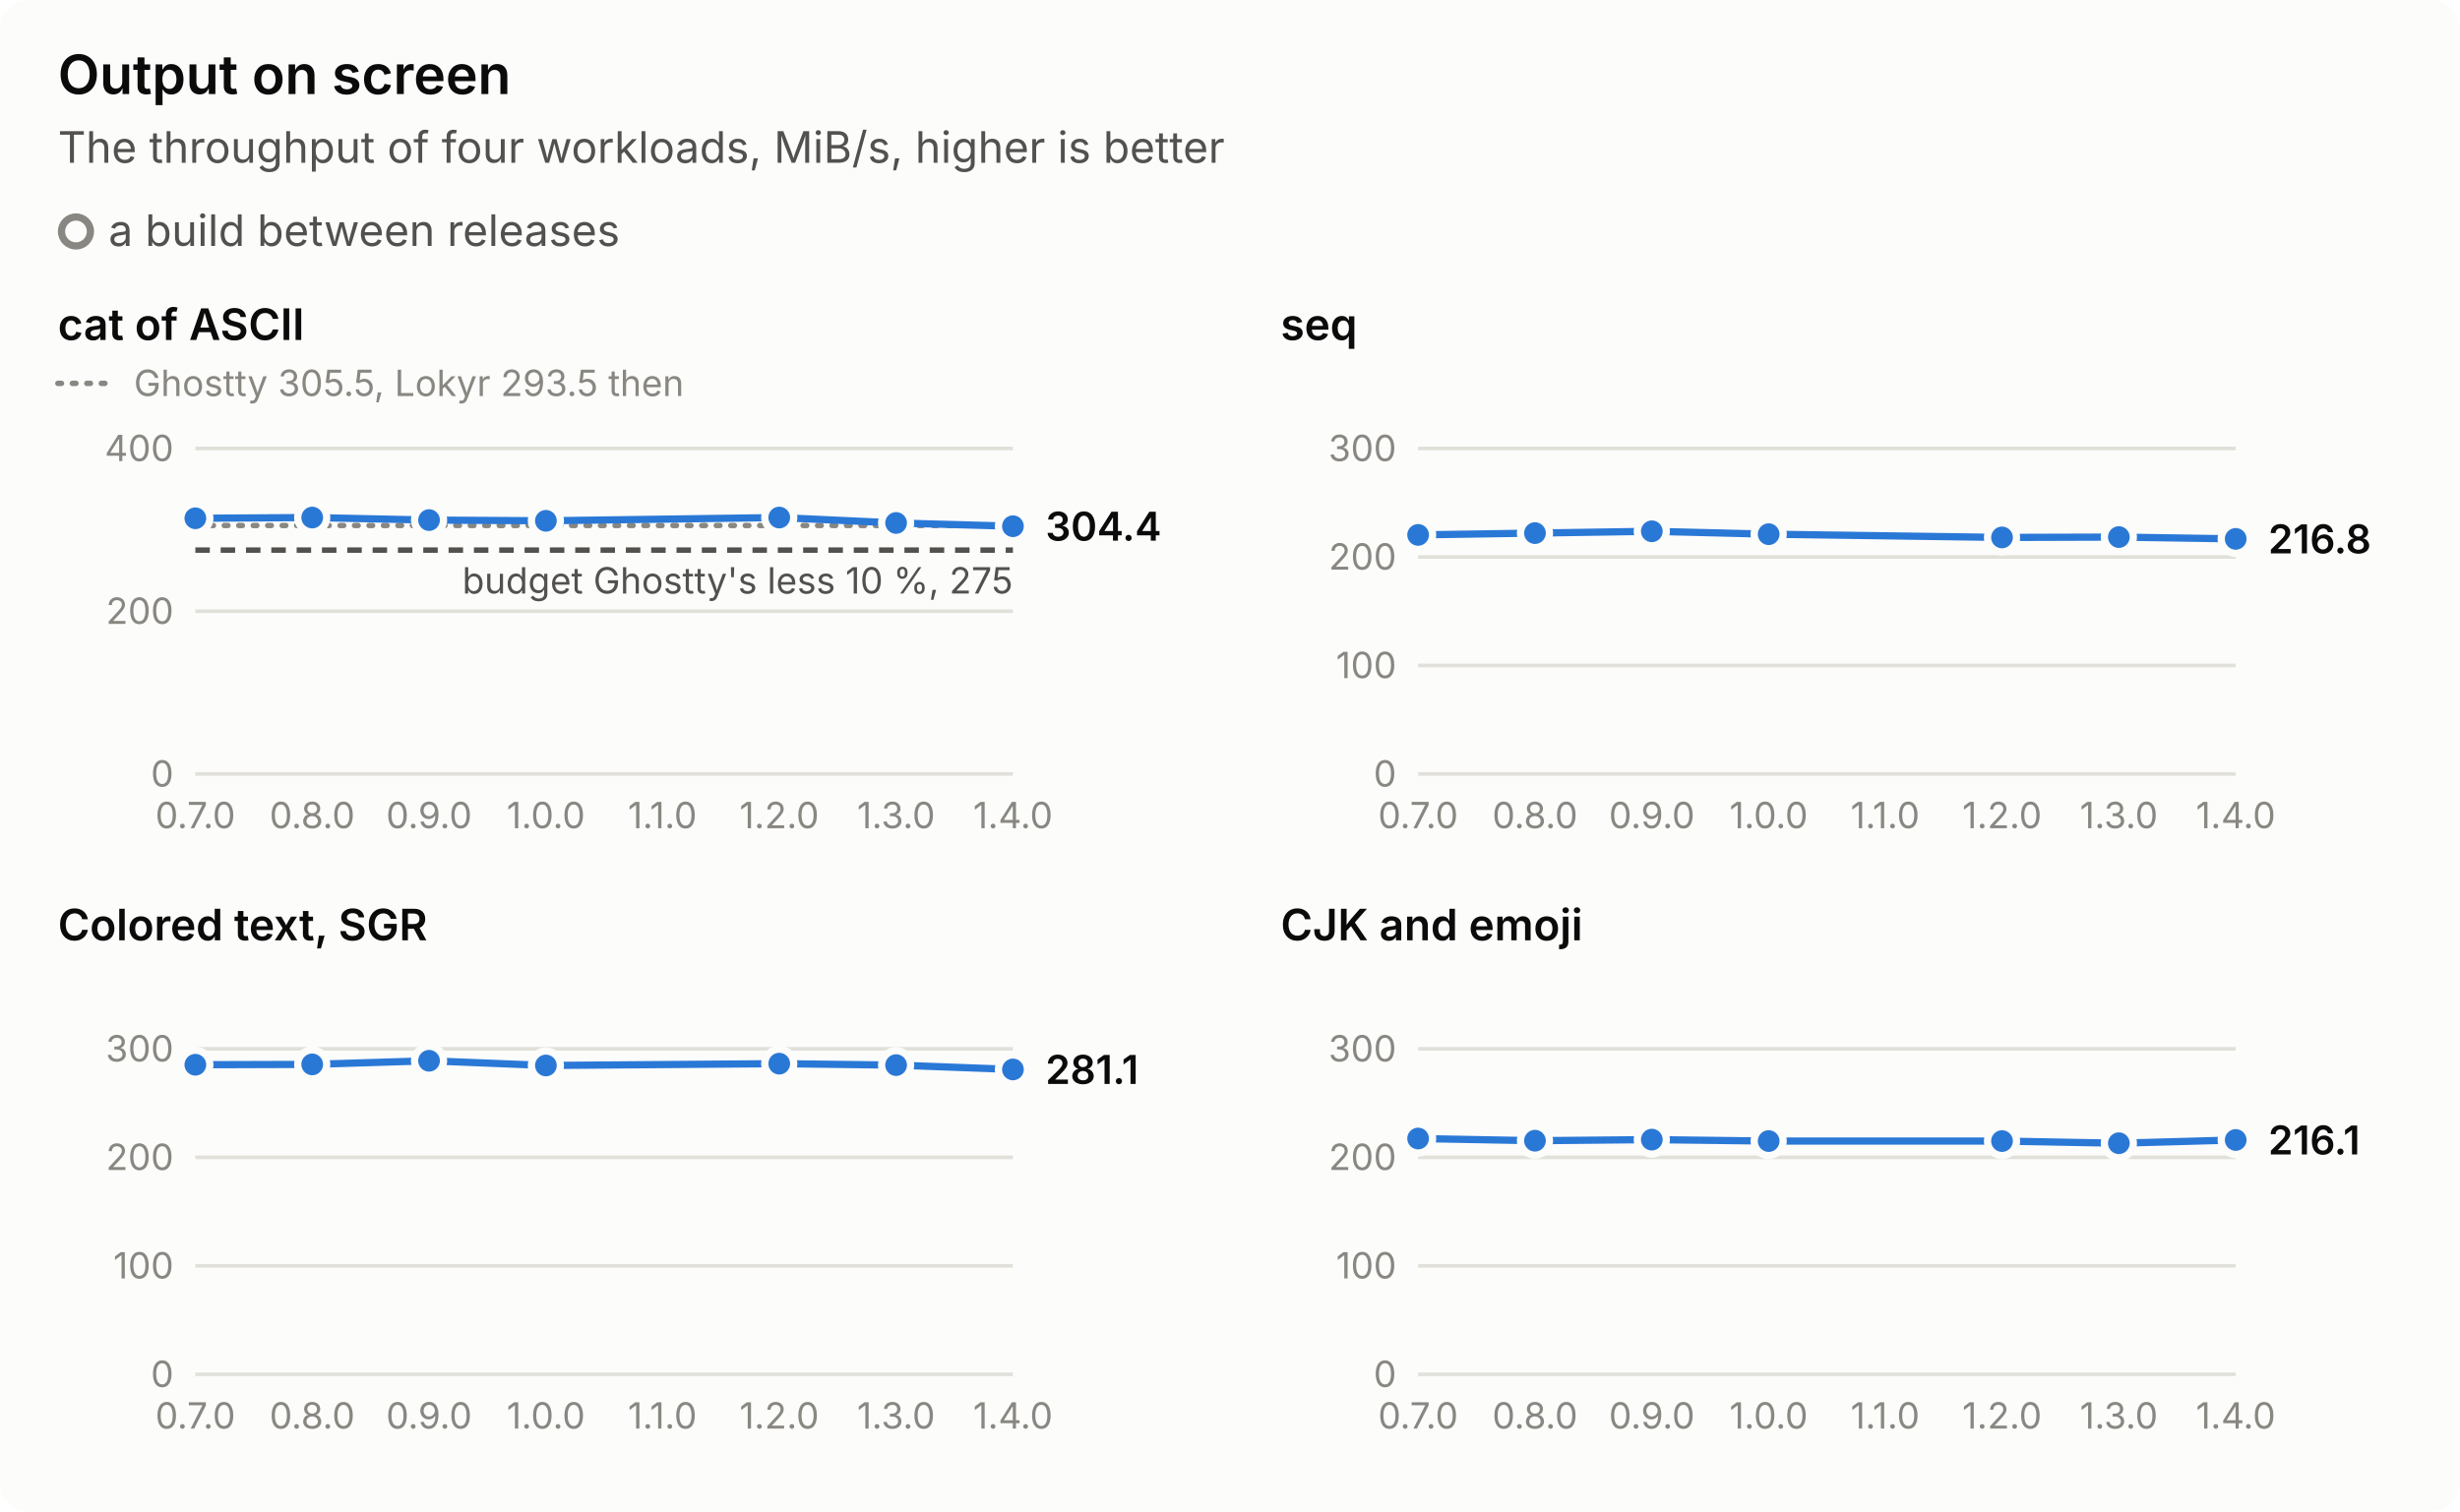
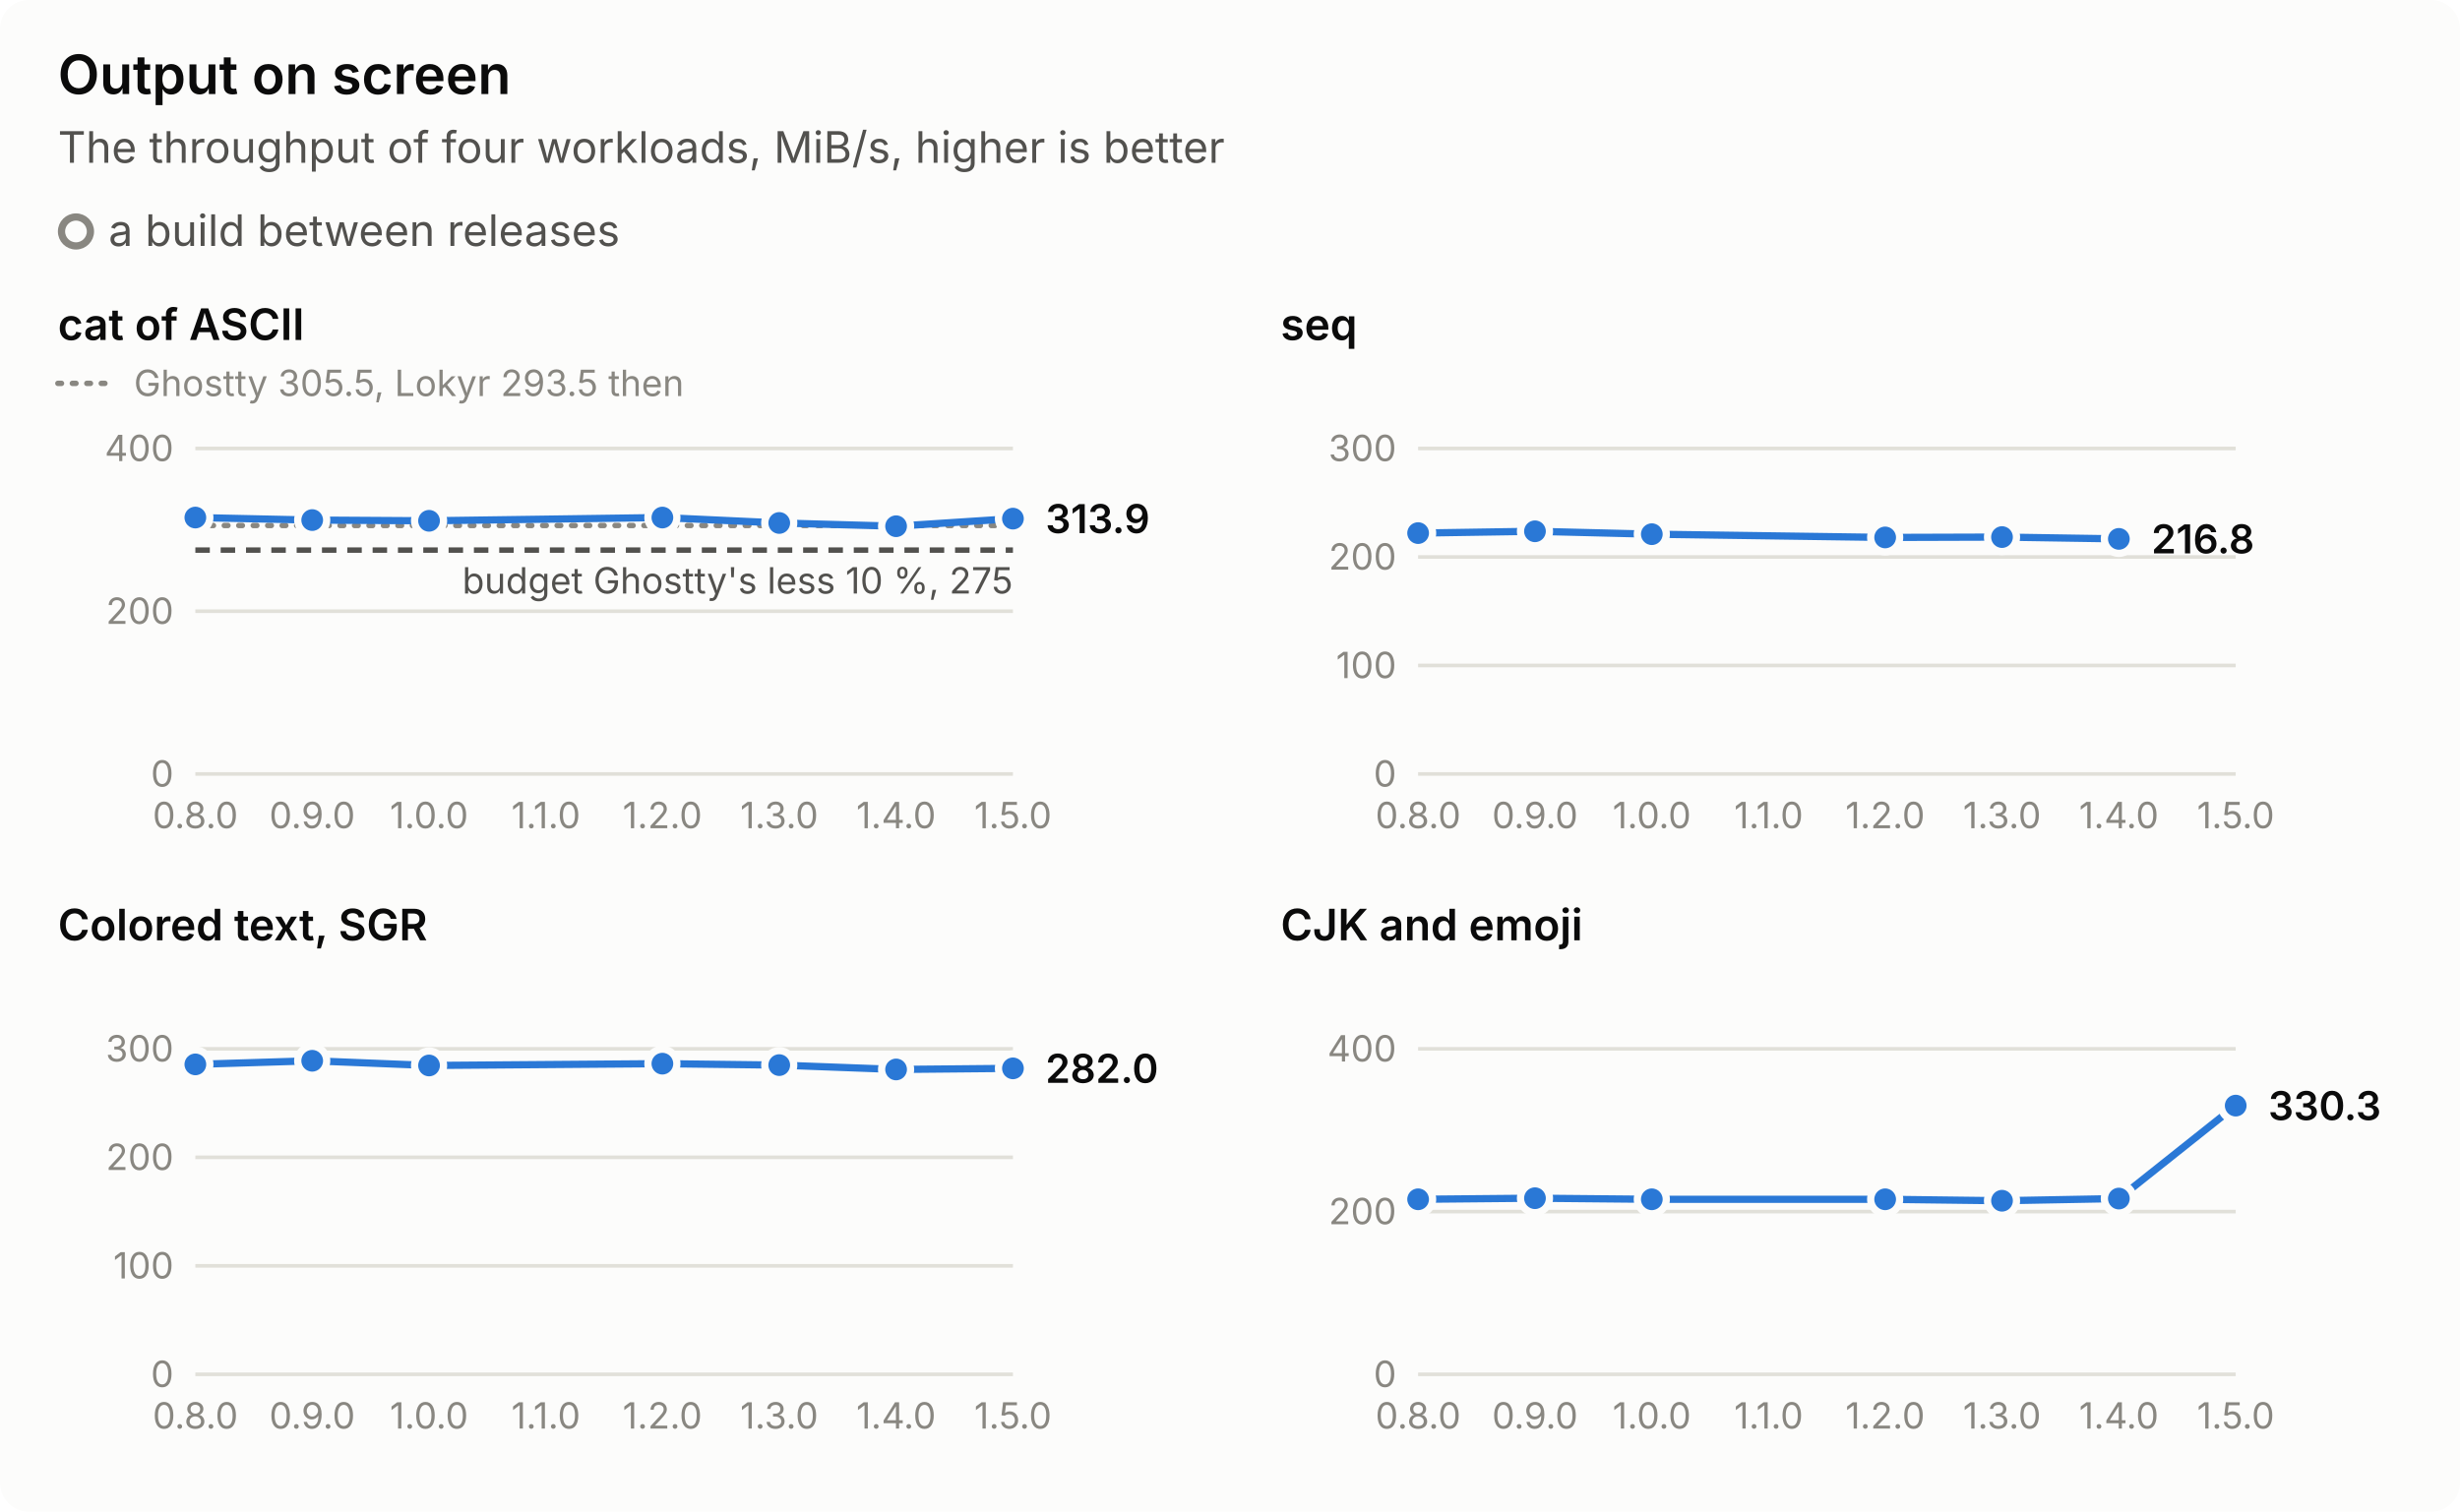
<svg xmlns="http://www.w3.org/2000/svg" class="chart" data-chart="trends" width="680" height="418" viewBox="0 0 680 418" role="img" aria-label="Output on screen">
  <style>
  .chart .surface { fill: #fcfcfb; }
  .chart .primary { fill: #0b0b0b; }
  .chart .secondary { fill: #52514e; }
  .chart .muted { fill: #898781; }
  .chart .grid { stroke: #e1e0d9; }
  .chart .base { stroke: #c3c2b7; }
  .chart .accent { fill: #2a78d6; }
  .chart .context { fill: #898781; }
  .chart .accent-line { stroke: #2a78d6; }
  .chart .context-line { stroke: #898781; }
  .chart .second { fill: #eb6834; }
  .chart .second-line { stroke: #eb6834; }
  .chart .ring { stroke: #fcfcfb; }
  .chart .budget { stroke: #52514e; }
  .chart .column.on { fill: #2a78d6; fill-opacity: 0.08; }
  .chart text { font-family: system-ui, -apple-system, "Segoe UI", sans-serif; }
  .chart .tick { font-variant-numeric: tabular-nums; }
  .chart .column { fill: transparent; }
  .chart.hide-0 .s0, .chart.hide-1 .s1 { display: none; }
  .chart.hide-0 .legend-item[data-series="0"], .chart.hide-1 .legend-item[data-series="1"] { opacity: 0.4; }
  @media (prefers-color-scheme: dark) {
    .chart .surface { fill: #1a1a19; }
    .chart .primary { fill: #f0efec; }
    .chart .secondary { fill: #c3c2b7; }
    .chart .muted { fill: #898781; }
    .chart .grid { stroke: #2c2c2a; }
    .chart .base { stroke: #383835; }
    .chart .accent { fill: #3987e5; }
    .chart .context { fill: #6f6e69; }
    .chart .accent-line { stroke: #3987e5; }
    .chart .context-line { stroke: #6f6e69; }
    .chart .second { fill: #d95926; }
    .chart .second-line { stroke: #d95926; }
    .chart .ring { stroke: #1a1a19; }
    .chart .budget { stroke: #c3c2b7; }
    .chart .column.on { fill: #3987e5; fill-opacity: 0.16; }
  }
  .chart.dark .surface { fill: #1a1a19; }
  .chart.dark .primary { fill: #f0efec; }
  .chart.dark .secondary { fill: #c3c2b7; }
  .chart.dark .muted { fill: #898781; }
  .chart.dark .grid { stroke: #2c2c2a; }
  .chart.dark .base { stroke: #383835; }
  .chart.dark .accent { fill: #3987e5; }
  .chart.dark .context { fill: #6f6e69; }
  .chart.dark .accent-line { stroke: #3987e5; }
  .chart.dark .context-line { stroke: #6f6e69; }
  .chart.dark .second { fill: #d95926; }
  .chart.dark .second-line { stroke: #d95926; }
  .chart.dark .ring { stroke: #1a1a19; }
  .chart.dark .budget { stroke: #c3c2b7; }
  .chart.dark .column.on { fill: #3987e5; fill-opacity: 0.16; }
</style>
  <rect class="surface" width="680" height="418" rx="8" />
  <text class="primary" x="16" y="26" font-size="15" font-weight="600">Output on screen</text>
  <text class="secondary" x="16" y="45" font-size="12">The throughput of four workloads, MiB/s, higher is better</text>
  <circle class="surface context-line" cx="21" cy="64" r="4" stroke-width="2" />
  <text class="secondary" x="30" y="68" font-size="12">a build between releases</text>
  <g class="panel" data-title="cat of ASCII" data-unit="MiB/s" data-digits="1" data-budget="275" data-better="higher">
    <text class="primary" x="16.0" y="94" font-size="12" font-weight="600">cat of ASCII</text>
    <line class="grid" x1="54.0" y1="214.0" x2="280.0" y2="214.0" stroke-width="1" />
    <text class="muted tick" x="48.0" y="217.5" font-size="10" text-anchor="end">0</text>
    <line class="grid" x1="54.0" y1="169.0" x2="280.0" y2="169.0" stroke-width="1" />
    <text class="muted tick" x="48.0" y="172.5" font-size="10" text-anchor="end">200</text>
    <line class="grid" x1="54.0" y1="124.0" x2="280.0" y2="124.0" stroke-width="1" />
    <text class="muted tick" x="48.0" y="127.5" font-size="10" text-anchor="end">400</text>
-     <text class="muted" x="54.0" y="229.0" font-size="10" text-anchor="middle">0.7.0</text>
-     <text class="muted" x="86.3" y="229.0" font-size="10" text-anchor="middle">0.8.0</text>
-     <text class="muted" x="118.6" y="229.0" font-size="10" text-anchor="middle">0.9.0</text>
-     <text class="muted" x="150.9" y="229.0" font-size="10" text-anchor="middle">1.0.0</text>
-     <text class="muted" x="183.1" y="229.0" font-size="10" text-anchor="middle">1.1.0</text>
-     <text class="muted" x="215.4" y="229.0" font-size="10" text-anchor="middle">1.2.0</text>
-     <text class="muted" x="247.7" y="229.0" font-size="10" text-anchor="middle">1.3.0</text>
-     <text class="muted" x="280.0" y="229.0" font-size="10" text-anchor="middle">1.4.0</text>
-     <rect class="column" x="44.0" y="118.0" width="26.1" height="116" data-release="0.7.0" data-index="0" data-report="ab-F3-77.md" />
-     <rect class="column" x="70.1" y="118.0" width="32.3" height="116" data-release="0.8.0" data-index="1" data-report="ab-F4-25.md" />
-     <rect class="column" x="102.4" y="118.0" width="32.3" height="116" data-release="0.9.0" data-index="2" data-report="ab-F4-42.md" />
-     <rect class="column" x="134.7" y="118.0" width="32.3" height="116" data-release="1.0.0" data-index="3" data-report="ab-F3-85.md" />
-     <rect class="column" x="167.0" y="118.0" width="32.3" height="116" data-release="1.1.0" data-index="4" data-report="ab-F3b-20.md" />
-     <rect class="column" x="199.3" y="118.0" width="32.3" height="116" data-release="1.2.0" data-index="5" data-report="ab-F3b-29.md" />
-     <rect class="column" x="231.6" y="118.0" width="32.3" height="116" data-release="1.3.0" data-index="6" data-report="ab-F5a-17.md" />
-     <rect class="column" x="263.9" y="118.0" width="26.1" height="116" data-release="1.4.0" data-index="7" data-report="ab-F5a-78.md" />
+     <text class="muted" x="54.0" y="229.0" font-size="10" text-anchor="middle">0.8.0</text>
+     <text class="muted" x="86.3" y="229.0" font-size="10" text-anchor="middle">0.9.0</text>
+     <text class="muted" x="118.6" y="229.0" font-size="10" text-anchor="middle">1.0.0</text>
+     <text class="muted" x="150.9" y="229.0" font-size="10" text-anchor="middle">1.1.0</text>
+     <text class="muted" x="183.1" y="229.0" font-size="10" text-anchor="middle">1.2.0</text>
+     <text class="muted" x="215.4" y="229.0" font-size="10" text-anchor="middle">1.3.0</text>
+     <text class="muted" x="247.7" y="229.0" font-size="10" text-anchor="middle">1.4.0</text>
+     <text class="muted" x="280.0" y="229.0" font-size="10" text-anchor="middle">1.5.0</text>
+     <rect class="column" x="44.0" y="118.0" width="26.1" height="116" data-release="0.8.0" data-index="0" data-report="ab-F4-25.md" />
+     <rect class="column" x="70.1" y="118.0" width="32.3" height="116" data-release="0.9.0" data-index="1" data-report="ab-F4-42.md" />
+     <rect class="column" x="102.4" y="118.0" width="32.3" height="116" data-release="1.0.0" data-index="2" data-report="ab-F3-85.md" />
+     <rect class="column" x="134.7" y="118.0" width="32.3" height="116" data-release="1.1.0" data-index="3" data-report="ab-F3b-20.md" />
+     <rect class="column" x="167.0" y="118.0" width="32.3" height="116" data-release="1.2.0" data-index="4" data-report="ab-F3b-29.md" />
+     <rect class="column" x="199.3" y="118.0" width="32.3" height="116" data-release="1.3.0" data-index="5" data-report="ab-F5a-17.md" />
+     <rect class="column" x="231.6" y="118.0" width="32.3" height="116" data-release="1.4.0" data-index="6" data-report="ab-F5a-78.md" />
+     <rect class="column" x="263.9" y="118.0" width="26.1" height="116" data-release="1.5.0" data-index="7" data-report="ab-F5b-20.md" />
    <line class="budget" x1="54.0" y1="152.1" x2="280.0" y2="152.1" stroke-width="1.5" stroke-dasharray="4 3" />
    <text class="secondary" x="280.0" y="164.1" font-size="10" text-anchor="end">budget Ghostty's less 10 %, 275</text>
    <line class="context-line s0" x1="54.0" y1="145.3" x2="280.0" y2="145.3" stroke-width="1.5" stroke-dasharray="1 3" stroke-linecap="round" />
    <line class="context-line" x1="16.0" y1="106.0" x2="31.0" y2="106.0" stroke-width="1.5" stroke-dasharray="1 3" stroke-linecap="round" />
    <text class="muted" x="37.0" y="109.5" font-size="10">Ghostty 305.5, Lokyr 293.5 then</text>
-     <line class="accent-line s0" x1="54.0" y1="143.3" x2="86.3" y2="143.1" stroke-width="2" stroke-linecap="round" />
-     <line class="accent-line s0" x1="86.3" y1="143.1" x2="118.6" y2="143.8" stroke-width="2" stroke-linecap="round" />
-     <line class="accent-line s0" x1="118.6" y1="143.8" x2="150.9" y2="144.0" stroke-width="2" stroke-linecap="round" />
-     <line class="accent-line s0" x1="150.9" y1="144.0" x2="215.4" y2="143.1" stroke-width="2" stroke-linecap="round" />
-     <line class="accent-line s0" x1="215.4" y1="143.1" x2="247.7" y2="144.6" stroke-width="2" stroke-linecap="round" />
-     <line class="accent-line s0" x1="247.7" y1="144.6" x2="280.0" y2="145.5" stroke-width="2" stroke-linecap="round" />
-     <circle class="accent ring s0" cx="54.0" cy="143.3" r="4" stroke-width="2" data-release="0.7.0" data-series="0" data-value="314.3" />
-     <circle class="accent ring s0" cx="86.3" cy="143.1" r="4" stroke-width="2" data-release="0.8.0" data-series="0" data-value="315" />
-     <circle class="accent ring s0" cx="118.6" cy="143.8" r="4" stroke-width="2" data-release="0.9.0" data-series="0" data-value="311.9" />
-     <circle class="accent ring s0" cx="150.9" cy="144.0" r="4" stroke-width="2" data-release="1.0.0" data-series="0" data-value="310.9" />
-     <circle class="accent ring s0" cx="215.4" cy="143.1" r="4" stroke-width="2" data-release="1.2.0" data-series="0" data-value="314.9" />
-     <circle class="accent ring s0" cx="247.7" cy="144.6" r="4" stroke-width="2" data-release="1.3.0" data-series="0" data-value="308.6" />
-     <circle class="accent ring s0" cx="280.0" cy="145.5" r="4" stroke-width="2" data-release="1.4.0" data-series="0" data-value="304.4" />
-     <text class="primary tick s0" x="289.0" y="149.5" font-size="11" font-weight="600">304.4</text>
+     <line class="accent-line s0" x1="54.0" y1="143.1" x2="86.3" y2="143.8" stroke-width="2" stroke-linecap="round" />
+     <line class="accent-line s0" x1="86.3" y1="143.8" x2="118.6" y2="144.0" stroke-width="2" stroke-linecap="round" />
+     <line class="accent-line s0" x1="118.6" y1="144.0" x2="183.1" y2="143.1" stroke-width="2" stroke-linecap="round" />
+     <line class="accent-line s0" x1="183.1" y1="143.1" x2="215.4" y2="144.6" stroke-width="2" stroke-linecap="round" />
+     <line class="accent-line s0" x1="215.4" y1="144.6" x2="247.7" y2="145.5" stroke-width="2" stroke-linecap="round" />
+     <line class="accent-line s0" x1="247.7" y1="145.5" x2="280.0" y2="143.4" stroke-width="2" stroke-linecap="round" />
+     <circle class="accent ring s0" cx="54.0" cy="143.1" r="4" stroke-width="2" data-release="0.8.0" data-series="0" data-value="315" />
+     <circle class="accent ring s0" cx="86.3" cy="143.8" r="4" stroke-width="2" data-release="0.9.0" data-series="0" data-value="311.9" />
+     <circle class="accent ring s0" cx="118.6" cy="144.0" r="4" stroke-width="2" data-release="1.0.0" data-series="0" data-value="310.9" />
+     <circle class="accent ring s0" cx="183.1" cy="143.1" r="4" stroke-width="2" data-release="1.2.0" data-series="0" data-value="314.9" />
+     <circle class="accent ring s0" cx="215.4" cy="144.6" r="4" stroke-width="2" data-release="1.3.0" data-series="0" data-value="308.6" />
+     <circle class="accent ring s0" cx="247.7" cy="145.5" r="4" stroke-width="2" data-release="1.4.0" data-series="0" data-value="304.4" />
+     <circle class="accent ring s0" cx="280.0" cy="143.4" r="4" stroke-width="2" data-release="1.5.0" data-series="0" data-value="313.938" />
+     <text class="primary tick s0" x="289.0" y="147.4" font-size="11" font-weight="600">313.9</text>
  </g>
  <g class="panel" data-title="seq" data-unit="MiB/s" data-digits="1">
    <text class="primary" x="354.0" y="94" font-size="12" font-weight="600">seq</text>
    <line class="grid" x1="392.0" y1="214.0" x2="618.0" y2="214.0" stroke-width="1" />
    <text class="muted tick" x="386.0" y="217.5" font-size="10" text-anchor="end">0</text>
    <line class="grid" x1="392.0" y1="184.0" x2="618.0" y2="184.0" stroke-width="1" />
    <text class="muted tick" x="386.0" y="187.5" font-size="10" text-anchor="end">100</text>
    <line class="grid" x1="392.0" y1="154.0" x2="618.0" y2="154.0" stroke-width="1" />
    <text class="muted tick" x="386.0" y="157.5" font-size="10" text-anchor="end">200</text>
    <line class="grid" x1="392.0" y1="124.0" x2="618.0" y2="124.0" stroke-width="1" />
    <text class="muted tick" x="386.0" y="127.5" font-size="10" text-anchor="end">300</text>
-     <text class="muted" x="392.0" y="229.0" font-size="10" text-anchor="middle">0.7.0</text>
-     <text class="muted" x="424.3" y="229.0" font-size="10" text-anchor="middle">0.8.0</text>
-     <text class="muted" x="456.6" y="229.0" font-size="10" text-anchor="middle">0.9.0</text>
-     <text class="muted" x="488.9" y="229.0" font-size="10" text-anchor="middle">1.0.0</text>
-     <text class="muted" x="521.1" y="229.0" font-size="10" text-anchor="middle">1.1.0</text>
-     <text class="muted" x="553.4" y="229.0" font-size="10" text-anchor="middle">1.2.0</text>
-     <text class="muted" x="585.7" y="229.0" font-size="10" text-anchor="middle">1.3.0</text>
-     <text class="muted" x="618.0" y="229.0" font-size="10" text-anchor="middle">1.4.0</text>
-     <rect class="column" x="382.0" y="118.0" width="26.1" height="116" data-release="0.7.0" data-index="0" data-report="ab-F3-77.md" />
-     <rect class="column" x="408.1" y="118.0" width="32.3" height="116" data-release="0.8.0" data-index="1" data-report="ab-F4-25.md" />
-     <rect class="column" x="440.4" y="118.0" width="32.3" height="116" data-release="0.9.0" data-index="2" data-report="ab-F4-42.md" />
-     <rect class="column" x="472.7" y="118.0" width="32.3" height="116" data-release="1.0.0" data-index="3" data-report="ab-F3-85.md" />
-     <rect class="column" x="505.0" y="118.0" width="32.3" height="116" data-release="1.1.0" data-index="4" data-report="ab-F3b-20.md" />
-     <rect class="column" x="537.3" y="118.0" width="32.3" height="116" data-release="1.2.0" data-index="5" data-report="ab-F3b-29.md" />
-     <rect class="column" x="569.6" y="118.0" width="32.3" height="116" data-release="1.3.0" data-index="6" data-report="ab-F5a-17.md" />
-     <rect class="column" x="601.9" y="118.0" width="26.1" height="116" data-release="1.4.0" data-index="7" data-report="ab-F5a-78.md" />
-     <line class="accent-line s0" x1="392.0" y1="147.9" x2="424.3" y2="147.4" stroke-width="2" stroke-linecap="round" />
-     <line class="accent-line s0" x1="424.3" y1="147.4" x2="456.6" y2="146.9" stroke-width="2" stroke-linecap="round" />
-     <line class="accent-line s0" x1="456.6" y1="146.9" x2="488.9" y2="147.7" stroke-width="2" stroke-linecap="round" />
-     <line class="accent-line s0" x1="488.9" y1="147.7" x2="553.4" y2="148.6" stroke-width="2" stroke-linecap="round" />
-     <line class="accent-line s0" x1="553.4" y1="148.6" x2="585.7" y2="148.5" stroke-width="2" stroke-linecap="round" />
-     <line class="accent-line s0" x1="585.7" y1="148.5" x2="618.0" y2="149.0" stroke-width="2" stroke-linecap="round" />
-     <circle class="accent ring s0" cx="392.0" cy="147.9" r="4" stroke-width="2" data-release="0.7.0" data-series="0" data-value="220.3" />
-     <circle class="accent ring s0" cx="424.3" cy="147.4" r="4" stroke-width="2" data-release="0.8.0" data-series="0" data-value="222.1" />
-     <circle class="accent ring s0" cx="456.6" cy="146.9" r="4" stroke-width="2" data-release="0.9.0" data-series="0" data-value="223.8" />
-     <circle class="accent ring s0" cx="488.9" cy="147.7" r="4" stroke-width="2" data-release="1.0.0" data-series="0" data-value="220.9" />
-     <circle class="accent ring s0" cx="553.4" cy="148.6" r="4" stroke-width="2" data-release="1.2.0" data-series="0" data-value="217.9" />
-     <circle class="accent ring s0" cx="585.7" cy="148.5" r="4" stroke-width="2" data-release="1.3.0" data-series="0" data-value="218.3" />
-     <circle class="accent ring s0" cx="618.0" cy="149.0" r="4" stroke-width="2" data-release="1.4.0" data-series="0" data-value="216.8" />
-     <text class="primary tick s0" x="627.0" y="153.0" font-size="11" font-weight="600">216.8</text>
+     <text class="muted" x="392.0" y="229.0" font-size="10" text-anchor="middle">0.8.0</text>
+     <text class="muted" x="424.3" y="229.0" font-size="10" text-anchor="middle">0.9.0</text>
+     <text class="muted" x="456.6" y="229.0" font-size="10" text-anchor="middle">1.0.0</text>
+     <text class="muted" x="488.9" y="229.0" font-size="10" text-anchor="middle">1.1.0</text>
+     <text class="muted" x="521.1" y="229.0" font-size="10" text-anchor="middle">1.2.0</text>
+     <text class="muted" x="553.4" y="229.0" font-size="10" text-anchor="middle">1.3.0</text>
+     <text class="muted" x="585.7" y="229.0" font-size="10" text-anchor="middle">1.4.0</text>
+     <text class="muted" x="618.0" y="229.0" font-size="10" text-anchor="middle">1.5.0</text>
+     <rect class="column" x="382.0" y="118.0" width="26.1" height="116" data-release="0.8.0" data-index="0" data-report="ab-F4-25.md" />
+     <rect class="column" x="408.1" y="118.0" width="32.3" height="116" data-release="0.9.0" data-index="1" data-report="ab-F4-42.md" />
+     <rect class="column" x="440.4" y="118.0" width="32.3" height="116" data-release="1.0.0" data-index="2" data-report="ab-F3-85.md" />
+     <rect class="column" x="472.7" y="118.0" width="32.3" height="116" data-release="1.1.0" data-index="3" data-report="ab-F3b-20.md" />
+     <rect class="column" x="505.0" y="118.0" width="32.3" height="116" data-release="1.2.0" data-index="4" data-report="ab-F3b-29.md" />
+     <rect class="column" x="537.3" y="118.0" width="32.3" height="116" data-release="1.3.0" data-index="5" data-report="ab-F5a-17.md" />
+     <rect class="column" x="569.6" y="118.0" width="32.3" height="116" data-release="1.4.0" data-index="6" data-report="ab-F5a-78.md" />
+     <rect class="column" x="601.9" y="118.0" width="26.1" height="116" data-release="1.5.0" data-index="7" data-report="ab-F5b-20.md" />
+     <line class="accent-line s0" x1="392.0" y1="147.4" x2="424.3" y2="146.9" stroke-width="2" stroke-linecap="round" />
+     <line class="accent-line s0" x1="424.3" y1="146.9" x2="456.6" y2="147.7" stroke-width="2" stroke-linecap="round" />
+     <line class="accent-line s0" x1="456.6" y1="147.7" x2="521.1" y2="148.6" stroke-width="2" stroke-linecap="round" />
+     <line class="accent-line s0" x1="521.1" y1="148.6" x2="553.4" y2="148.5" stroke-width="2" stroke-linecap="round" />
+     <line class="accent-line s0" x1="553.4" y1="148.5" x2="585.7" y2="149.0" stroke-width="2" stroke-linecap="round" />
+     <circle class="accent ring s0" cx="392.0" cy="147.4" r="4" stroke-width="2" data-release="0.8.0" data-series="0" data-value="222.1" />
+     <circle class="accent ring s0" cx="424.3" cy="146.9" r="4" stroke-width="2" data-release="0.9.0" data-series="0" data-value="223.8" />
+     <circle class="accent ring s0" cx="456.6" cy="147.7" r="4" stroke-width="2" data-release="1.0.0" data-series="0" data-value="220.9" />
+     <circle class="accent ring s0" cx="521.1" cy="148.6" r="4" stroke-width="2" data-release="1.2.0" data-series="0" data-value="217.9" />
+     <circle class="accent ring s0" cx="553.4" cy="148.5" r="4" stroke-width="2" data-release="1.3.0" data-series="0" data-value="218.3" />
+     <circle class="accent ring s0" cx="585.7" cy="149.0" r="4" stroke-width="2" data-release="1.4.0" data-series="0" data-value="216.8" />
+     <text class="primary tick s0" x="594.7" y="153.0" font-size="11" font-weight="600">216.8</text>
  </g>
  <g class="panel" data-title="Colored text, SGR" data-unit="MiB/s" data-digits="1">
    <text class="primary" x="16.0" y="260" font-size="12" font-weight="600">Colored text, SGR</text>
    <line class="grid" x1="54.0" y1="380.0" x2="280.0" y2="380.0" stroke-width="1" />
    <text class="muted tick" x="48.0" y="383.5" font-size="10" text-anchor="end">0</text>
    <line class="grid" x1="54.0" y1="350.0" x2="280.0" y2="350.0" stroke-width="1" />
    <text class="muted tick" x="48.0" y="353.5" font-size="10" text-anchor="end">100</text>
    <line class="grid" x1="54.0" y1="320.0" x2="280.0" y2="320.0" stroke-width="1" />
    <text class="muted tick" x="48.0" y="323.5" font-size="10" text-anchor="end">200</text>
    <line class="grid" x1="54.0" y1="290.0" x2="280.0" y2="290.0" stroke-width="1" />
    <text class="muted tick" x="48.0" y="293.5" font-size="10" text-anchor="end">300</text>
-     <text class="muted" x="54.0" y="395.0" font-size="10" text-anchor="middle">0.7.0</text>
-     <text class="muted" x="86.3" y="395.0" font-size="10" text-anchor="middle">0.8.0</text>
-     <text class="muted" x="118.6" y="395.0" font-size="10" text-anchor="middle">0.9.0</text>
-     <text class="muted" x="150.9" y="395.0" font-size="10" text-anchor="middle">1.0.0</text>
-     <text class="muted" x="183.1" y="395.0" font-size="10" text-anchor="middle">1.1.0</text>
-     <text class="muted" x="215.4" y="395.0" font-size="10" text-anchor="middle">1.2.0</text>
-     <text class="muted" x="247.7" y="395.0" font-size="10" text-anchor="middle">1.3.0</text>
-     <text class="muted" x="280.0" y="395.0" font-size="10" text-anchor="middle">1.4.0</text>
-     <rect class="column" x="44.0" y="284.0" width="26.1" height="116" data-release="0.7.0" data-index="0" data-report="ab-F3-77.md" />
-     <rect class="column" x="70.1" y="284.0" width="32.3" height="116" data-release="0.8.0" data-index="1" data-report="ab-F4-25.md" />
-     <rect class="column" x="102.4" y="284.0" width="32.3" height="116" data-release="0.9.0" data-index="2" data-report="ab-F4-42.md" />
-     <rect class="column" x="134.7" y="284.0" width="32.3" height="116" data-release="1.0.0" data-index="3" data-report="ab-F3-85.md" />
-     <rect class="column" x="167.0" y="284.0" width="32.3" height="116" data-release="1.1.0" data-index="4" data-report="ab-F3b-20.md" />
-     <rect class="column" x="199.3" y="284.0" width="32.3" height="116" data-release="1.2.0" data-index="5" data-report="ab-F3b-29.md" />
-     <rect class="column" x="231.6" y="284.0" width="32.3" height="116" data-release="1.3.0" data-index="6" data-report="ab-F5a-17.md" />
-     <rect class="column" x="263.9" y="284.0" width="26.1" height="116" data-release="1.4.0" data-index="7" data-report="ab-F5a-78.md" />
-     <line class="accent-line s0" x1="54.0" y1="294.4" x2="86.3" y2="294.3" stroke-width="2" stroke-linecap="round" />
-     <line class="accent-line s0" x1="86.3" y1="294.3" x2="118.6" y2="293.3" stroke-width="2" stroke-linecap="round" />
-     <line class="accent-line s0" x1="118.6" y1="293.3" x2="150.9" y2="294.6" stroke-width="2" stroke-linecap="round" />
-     <line class="accent-line s0" x1="150.9" y1="294.6" x2="215.4" y2="294.1" stroke-width="2" stroke-linecap="round" />
-     <line class="accent-line s0" x1="215.4" y1="294.1" x2="247.7" y2="294.5" stroke-width="2" stroke-linecap="round" />
-     <line class="accent-line s0" x1="247.7" y1="294.5" x2="280.0" y2="295.7" stroke-width="2" stroke-linecap="round" />
-     <circle class="accent ring s0" cx="54.0" cy="294.4" r="4" stroke-width="2" data-release="0.7.0" data-series="0" data-value="285.5" />
-     <circle class="accent ring s0" cx="86.3" cy="294.3" r="4" stroke-width="2" data-release="0.8.0" data-series="0" data-value="285.6" />
-     <circle class="accent ring s0" cx="118.6" cy="293.3" r="4" stroke-width="2" data-release="0.9.0" data-series="0" data-value="288.9" />
-     <circle class="accent ring s0" cx="150.9" cy="294.6" r="4" stroke-width="2" data-release="1.0.0" data-series="0" data-value="284.7" />
-     <circle class="accent ring s0" cx="215.4" cy="294.1" r="4" stroke-width="2" data-release="1.2.0" data-series="0" data-value="286.3" />
-     <circle class="accent ring s0" cx="247.7" cy="294.5" r="4" stroke-width="2" data-release="1.3.0" data-series="0" data-value="285.15" />
-     <circle class="accent ring s0" cx="280.0" cy="295.7" r="4" stroke-width="2" data-release="1.4.0" data-series="0" data-value="281.1" />
-     <text class="primary tick s0" x="289.0" y="299.7" font-size="11" font-weight="600">281.1</text>
+     <text class="muted" x="54.0" y="395.0" font-size="10" text-anchor="middle">0.8.0</text>
+     <text class="muted" x="86.3" y="395.0" font-size="10" text-anchor="middle">0.9.0</text>
+     <text class="muted" x="118.6" y="395.0" font-size="10" text-anchor="middle">1.0.0</text>
+     <text class="muted" x="150.9" y="395.0" font-size="10" text-anchor="middle">1.1.0</text>
+     <text class="muted" x="183.1" y="395.0" font-size="10" text-anchor="middle">1.2.0</text>
+     <text class="muted" x="215.4" y="395.0" font-size="10" text-anchor="middle">1.3.0</text>
+     <text class="muted" x="247.7" y="395.0" font-size="10" text-anchor="middle">1.4.0</text>
+     <text class="muted" x="280.0" y="395.0" font-size="10" text-anchor="middle">1.5.0</text>
+     <rect class="column" x="44.0" y="284.0" width="26.1" height="116" data-release="0.8.0" data-index="0" data-report="ab-F4-25.md" />
+     <rect class="column" x="70.1" y="284.0" width="32.3" height="116" data-release="0.9.0" data-index="1" data-report="ab-F4-42.md" />
+     <rect class="column" x="102.4" y="284.0" width="32.3" height="116" data-release="1.0.0" data-index="2" data-report="ab-F3-85.md" />
+     <rect class="column" x="134.7" y="284.0" width="32.3" height="116" data-release="1.1.0" data-index="3" data-report="ab-F3b-20.md" />
+     <rect class="column" x="167.0" y="284.0" width="32.3" height="116" data-release="1.2.0" data-index="4" data-report="ab-F3b-29.md" />
+     <rect class="column" x="199.3" y="284.0" width="32.3" height="116" data-release="1.3.0" data-index="5" data-report="ab-F5a-17.md" />
+     <rect class="column" x="231.6" y="284.0" width="32.3" height="116" data-release="1.4.0" data-index="6" data-report="ab-F5a-78.md" />
+     <rect class="column" x="263.9" y="284.0" width="26.1" height="116" data-release="1.5.0" data-index="7" data-report="ab-F5b-20.md" />
+     <line class="accent-line s0" x1="54.0" y1="294.3" x2="86.3" y2="293.3" stroke-width="2" stroke-linecap="round" />
+     <line class="accent-line s0" x1="86.3" y1="293.3" x2="118.6" y2="294.6" stroke-width="2" stroke-linecap="round" />
+     <line class="accent-line s0" x1="118.6" y1="294.6" x2="183.1" y2="294.1" stroke-width="2" stroke-linecap="round" />
+     <line class="accent-line s0" x1="183.1" y1="294.1" x2="215.4" y2="294.5" stroke-width="2" stroke-linecap="round" />
+     <line class="accent-line s0" x1="215.4" y1="294.5" x2="247.7" y2="295.7" stroke-width="2" stroke-linecap="round" />
+     <line class="accent-line s0" x1="247.7" y1="295.7" x2="280.0" y2="295.4" stroke-width="2" stroke-linecap="round" />
+     <circle class="accent ring s0" cx="54.0" cy="294.3" r="4" stroke-width="2" data-release="0.8.0" data-series="0" data-value="285.6" />
+     <circle class="accent ring s0" cx="86.3" cy="293.3" r="4" stroke-width="2" data-release="0.9.0" data-series="0" data-value="288.9" />
+     <circle class="accent ring s0" cx="118.6" cy="294.6" r="4" stroke-width="2" data-release="1.0.0" data-series="0" data-value="284.7" />
+     <circle class="accent ring s0" cx="183.1" cy="294.1" r="4" stroke-width="2" data-release="1.2.0" data-series="0" data-value="286.3" />
+     <circle class="accent ring s0" cx="215.4" cy="294.5" r="4" stroke-width="2" data-release="1.3.0" data-series="0" data-value="285.15" />
+     <circle class="accent ring s0" cx="247.7" cy="295.7" r="4" stroke-width="2" data-release="1.4.0" data-series="0" data-value="281.1" />
+     <circle class="accent ring s0" cx="280.0" cy="295.4" r="4" stroke-width="2" data-release="1.5.0" data-series="0" data-value="282.011" />
+     <text class="primary tick s0" x="289.0" y="299.4" font-size="11" font-weight="600">282.0</text>
  </g>
  <g class="panel" data-title="CJK and emoji" data-unit="MiB/s" data-digits="1">
    <text class="primary" x="354.0" y="260" font-size="12" font-weight="600">CJK and emoji</text>
    <line class="grid" x1="392.0" y1="380.0" x2="618.0" y2="380.0" stroke-width="1" />
    <text class="muted tick" x="386.0" y="383.5" font-size="10" text-anchor="end">0</text>
-     <line class="grid" x1="392.0" y1="350.0" x2="618.0" y2="350.0" stroke-width="1" />
-     <text class="muted tick" x="386.0" y="353.5" font-size="10" text-anchor="end">100</text>
-     <line class="grid" x1="392.0" y1="320.0" x2="618.0" y2="320.0" stroke-width="1" />
-     <text class="muted tick" x="386.0" y="323.5" font-size="10" text-anchor="end">200</text>
+     <line class="grid" x1="392.0" y1="335.0" x2="618.0" y2="335.0" stroke-width="1" />
+     <text class="muted tick" x="386.0" y="338.5" font-size="10" text-anchor="end">200</text>
    <line class="grid" x1="392.0" y1="290.0" x2="618.0" y2="290.0" stroke-width="1" />
-     <text class="muted tick" x="386.0" y="293.5" font-size="10" text-anchor="end">300</text>
-     <text class="muted" x="392.0" y="395.0" font-size="10" text-anchor="middle">0.7.0</text>
-     <text class="muted" x="424.3" y="395.0" font-size="10" text-anchor="middle">0.8.0</text>
-     <text class="muted" x="456.6" y="395.0" font-size="10" text-anchor="middle">0.9.0</text>
-     <text class="muted" x="488.9" y="395.0" font-size="10" text-anchor="middle">1.0.0</text>
-     <text class="muted" x="521.1" y="395.0" font-size="10" text-anchor="middle">1.1.0</text>
-     <text class="muted" x="553.4" y="395.0" font-size="10" text-anchor="middle">1.2.0</text>
-     <text class="muted" x="585.7" y="395.0" font-size="10" text-anchor="middle">1.3.0</text>
-     <text class="muted" x="618.0" y="395.0" font-size="10" text-anchor="middle">1.4.0</text>
-     <rect class="column" x="382.0" y="284.0" width="26.1" height="116" data-release="0.7.0" data-index="0" data-report="ab-F3-77.md" />
-     <rect class="column" x="408.1" y="284.0" width="32.3" height="116" data-release="0.8.0" data-index="1" data-report="ab-F4-25.md" />
-     <rect class="column" x="440.4" y="284.0" width="32.3" height="116" data-release="0.9.0" data-index="2" data-report="ab-F4-42.md" />
-     <rect class="column" x="472.7" y="284.0" width="32.3" height="116" data-release="1.0.0" data-index="3" data-report="ab-F3-85.md" />
-     <rect class="column" x="505.0" y="284.0" width="32.3" height="116" data-release="1.1.0" data-index="4" data-report="ab-F3b-20.md" />
-     <rect class="column" x="537.3" y="284.0" width="32.3" height="116" data-release="1.2.0" data-index="5" data-report="ab-F3b-29.md" />
-     <rect class="column" x="569.6" y="284.0" width="32.3" height="116" data-release="1.3.0" data-index="6" data-report="ab-F5a-17.md" />
-     <rect class="column" x="601.9" y="284.0" width="26.1" height="116" data-release="1.4.0" data-index="7" data-report="ab-F5a-78.md" />
-     <line class="accent-line s0" x1="392.0" y1="314.8" x2="424.3" y2="315.4" stroke-width="2" stroke-linecap="round" />
-     <line class="accent-line s0" x1="424.3" y1="315.4" x2="456.6" y2="315.1" stroke-width="2" stroke-linecap="round" />
-     <line class="accent-line s0" x1="456.6" y1="315.1" x2="488.9" y2="315.5" stroke-width="2" stroke-linecap="round" />
-     <line class="accent-line s0" x1="488.9" y1="315.5" x2="553.4" y2="315.5" stroke-width="2" stroke-linecap="round" />
-     <line class="accent-line s0" x1="553.4" y1="315.5" x2="585.7" y2="316.1" stroke-width="2" stroke-linecap="round" />
-     <line class="accent-line s0" x1="585.7" y1="316.1" x2="618.0" y2="315.2" stroke-width="2" stroke-linecap="round" />
-     <circle class="accent ring s0" cx="392.0" cy="314.8" r="4" stroke-width="2" data-release="0.7.0" data-series="0" data-value="217.4" />
-     <circle class="accent ring s0" cx="424.3" cy="315.4" r="4" stroke-width="2" data-release="0.8.0" data-series="0" data-value="215.3" />
-     <circle class="accent ring s0" cx="456.6" cy="315.1" r="4" stroke-width="2" data-release="0.9.0" data-series="0" data-value="216.5" />
-     <circle class="accent ring s0" cx="488.9" cy="315.5" r="4" stroke-width="2" data-release="1.0.0" data-series="0" data-value="214.9" />
-     <circle class="accent ring s0" cx="553.4" cy="315.5" r="4" stroke-width="2" data-release="1.2.0" data-series="0" data-value="214.9" />
-     <circle class="accent ring s0" cx="585.7" cy="316.1" r="4" stroke-width="2" data-release="1.3.0" data-series="0" data-value="213.15" />
-     <circle class="accent ring s0" cx="618.0" cy="315.2" r="4" stroke-width="2" data-release="1.4.0" data-series="0" data-value="216.1" />
-     <text class="primary tick s0" x="627.0" y="319.2" font-size="11" font-weight="600">216.1</text>
+     <text class="muted tick" x="386.0" y="293.5" font-size="10" text-anchor="end">400</text>
+     <text class="muted" x="392.0" y="395.0" font-size="10" text-anchor="middle">0.8.0</text>
+     <text class="muted" x="424.3" y="395.0" font-size="10" text-anchor="middle">0.9.0</text>
+     <text class="muted" x="456.6" y="395.0" font-size="10" text-anchor="middle">1.0.0</text>
+     <text class="muted" x="488.9" y="395.0" font-size="10" text-anchor="middle">1.1.0</text>
+     <text class="muted" x="521.1" y="395.0" font-size="10" text-anchor="middle">1.2.0</text>
+     <text class="muted" x="553.4" y="395.0" font-size="10" text-anchor="middle">1.3.0</text>
+     <text class="muted" x="585.7" y="395.0" font-size="10" text-anchor="middle">1.4.0</text>
+     <text class="muted" x="618.0" y="395.0" font-size="10" text-anchor="middle">1.5.0</text>
+     <rect class="column" x="382.0" y="284.0" width="26.1" height="116" data-release="0.8.0" data-index="0" data-report="ab-F4-25.md" />
+     <rect class="column" x="408.1" y="284.0" width="32.3" height="116" data-release="0.9.0" data-index="1" data-report="ab-F4-42.md" />
+     <rect class="column" x="440.4" y="284.0" width="32.3" height="116" data-release="1.0.0" data-index="2" data-report="ab-F3-85.md" />
+     <rect class="column" x="472.7" y="284.0" width="32.3" height="116" data-release="1.1.0" data-index="3" data-report="ab-F3b-20.md" />
+     <rect class="column" x="505.0" y="284.0" width="32.3" height="116" data-release="1.2.0" data-index="4" data-report="ab-F3b-29.md" />
+     <rect class="column" x="537.3" y="284.0" width="32.3" height="116" data-release="1.3.0" data-index="5" data-report="ab-F5a-17.md" />
+     <rect class="column" x="569.6" y="284.0" width="32.3" height="116" data-release="1.4.0" data-index="6" data-report="ab-F5a-78.md" />
+     <rect class="column" x="601.9" y="284.0" width="26.1" height="116" data-release="1.5.0" data-index="7" data-report="ab-F5b-20.md" />
+     <line class="accent-line s0" x1="392.0" y1="331.6" x2="424.3" y2="331.3" stroke-width="2" stroke-linecap="round" />
+     <line class="accent-line s0" x1="424.3" y1="331.3" x2="456.6" y2="331.6" stroke-width="2" stroke-linecap="round" />
+     <line class="accent-line s0" x1="456.6" y1="331.6" x2="521.1" y2="331.6" stroke-width="2" stroke-linecap="round" />
+     <line class="accent-line s0" x1="521.1" y1="331.6" x2="553.4" y2="332.0" stroke-width="2" stroke-linecap="round" />
+     <line class="accent-line s0" x1="553.4" y1="332.0" x2="585.7" y2="331.4" stroke-width="2" stroke-linecap="round" />
+     <line class="accent-line s0" x1="585.7" y1="331.4" x2="618.0" y2="305.7" stroke-width="2" stroke-linecap="round" />
+     <circle class="accent ring s0" cx="392.0" cy="331.6" r="4" stroke-width="2" data-release="0.8.0" data-series="0" data-value="215.3" />
+     <circle class="accent ring s0" cx="424.3" cy="331.3" r="4" stroke-width="2" data-release="0.9.0" data-series="0" data-value="216.5" />
+     <circle class="accent ring s0" cx="456.6" cy="331.6" r="4" stroke-width="2" data-release="1.0.0" data-series="0" data-value="214.9" />
+     <circle class="accent ring s0" cx="521.1" cy="331.6" r="4" stroke-width="2" data-release="1.2.0" data-series="0" data-value="214.9" />
+     <circle class="accent ring s0" cx="553.4" cy="332.0" r="4" stroke-width="2" data-release="1.3.0" data-series="0" data-value="213.15" />
+     <circle class="accent ring s0" cx="585.7" cy="331.4" r="4" stroke-width="2" data-release="1.4.0" data-series="0" data-value="216.1" />
+     <circle class="accent ring s0" cx="618.0" cy="305.7" r="4" stroke-width="2" data-release="1.5.0" data-series="0" data-value="330.261" />
+     <text class="primary tick s0" x="627.0" y="309.7" font-size="11" font-weight="600">330.3</text>
  </g>
</svg>
